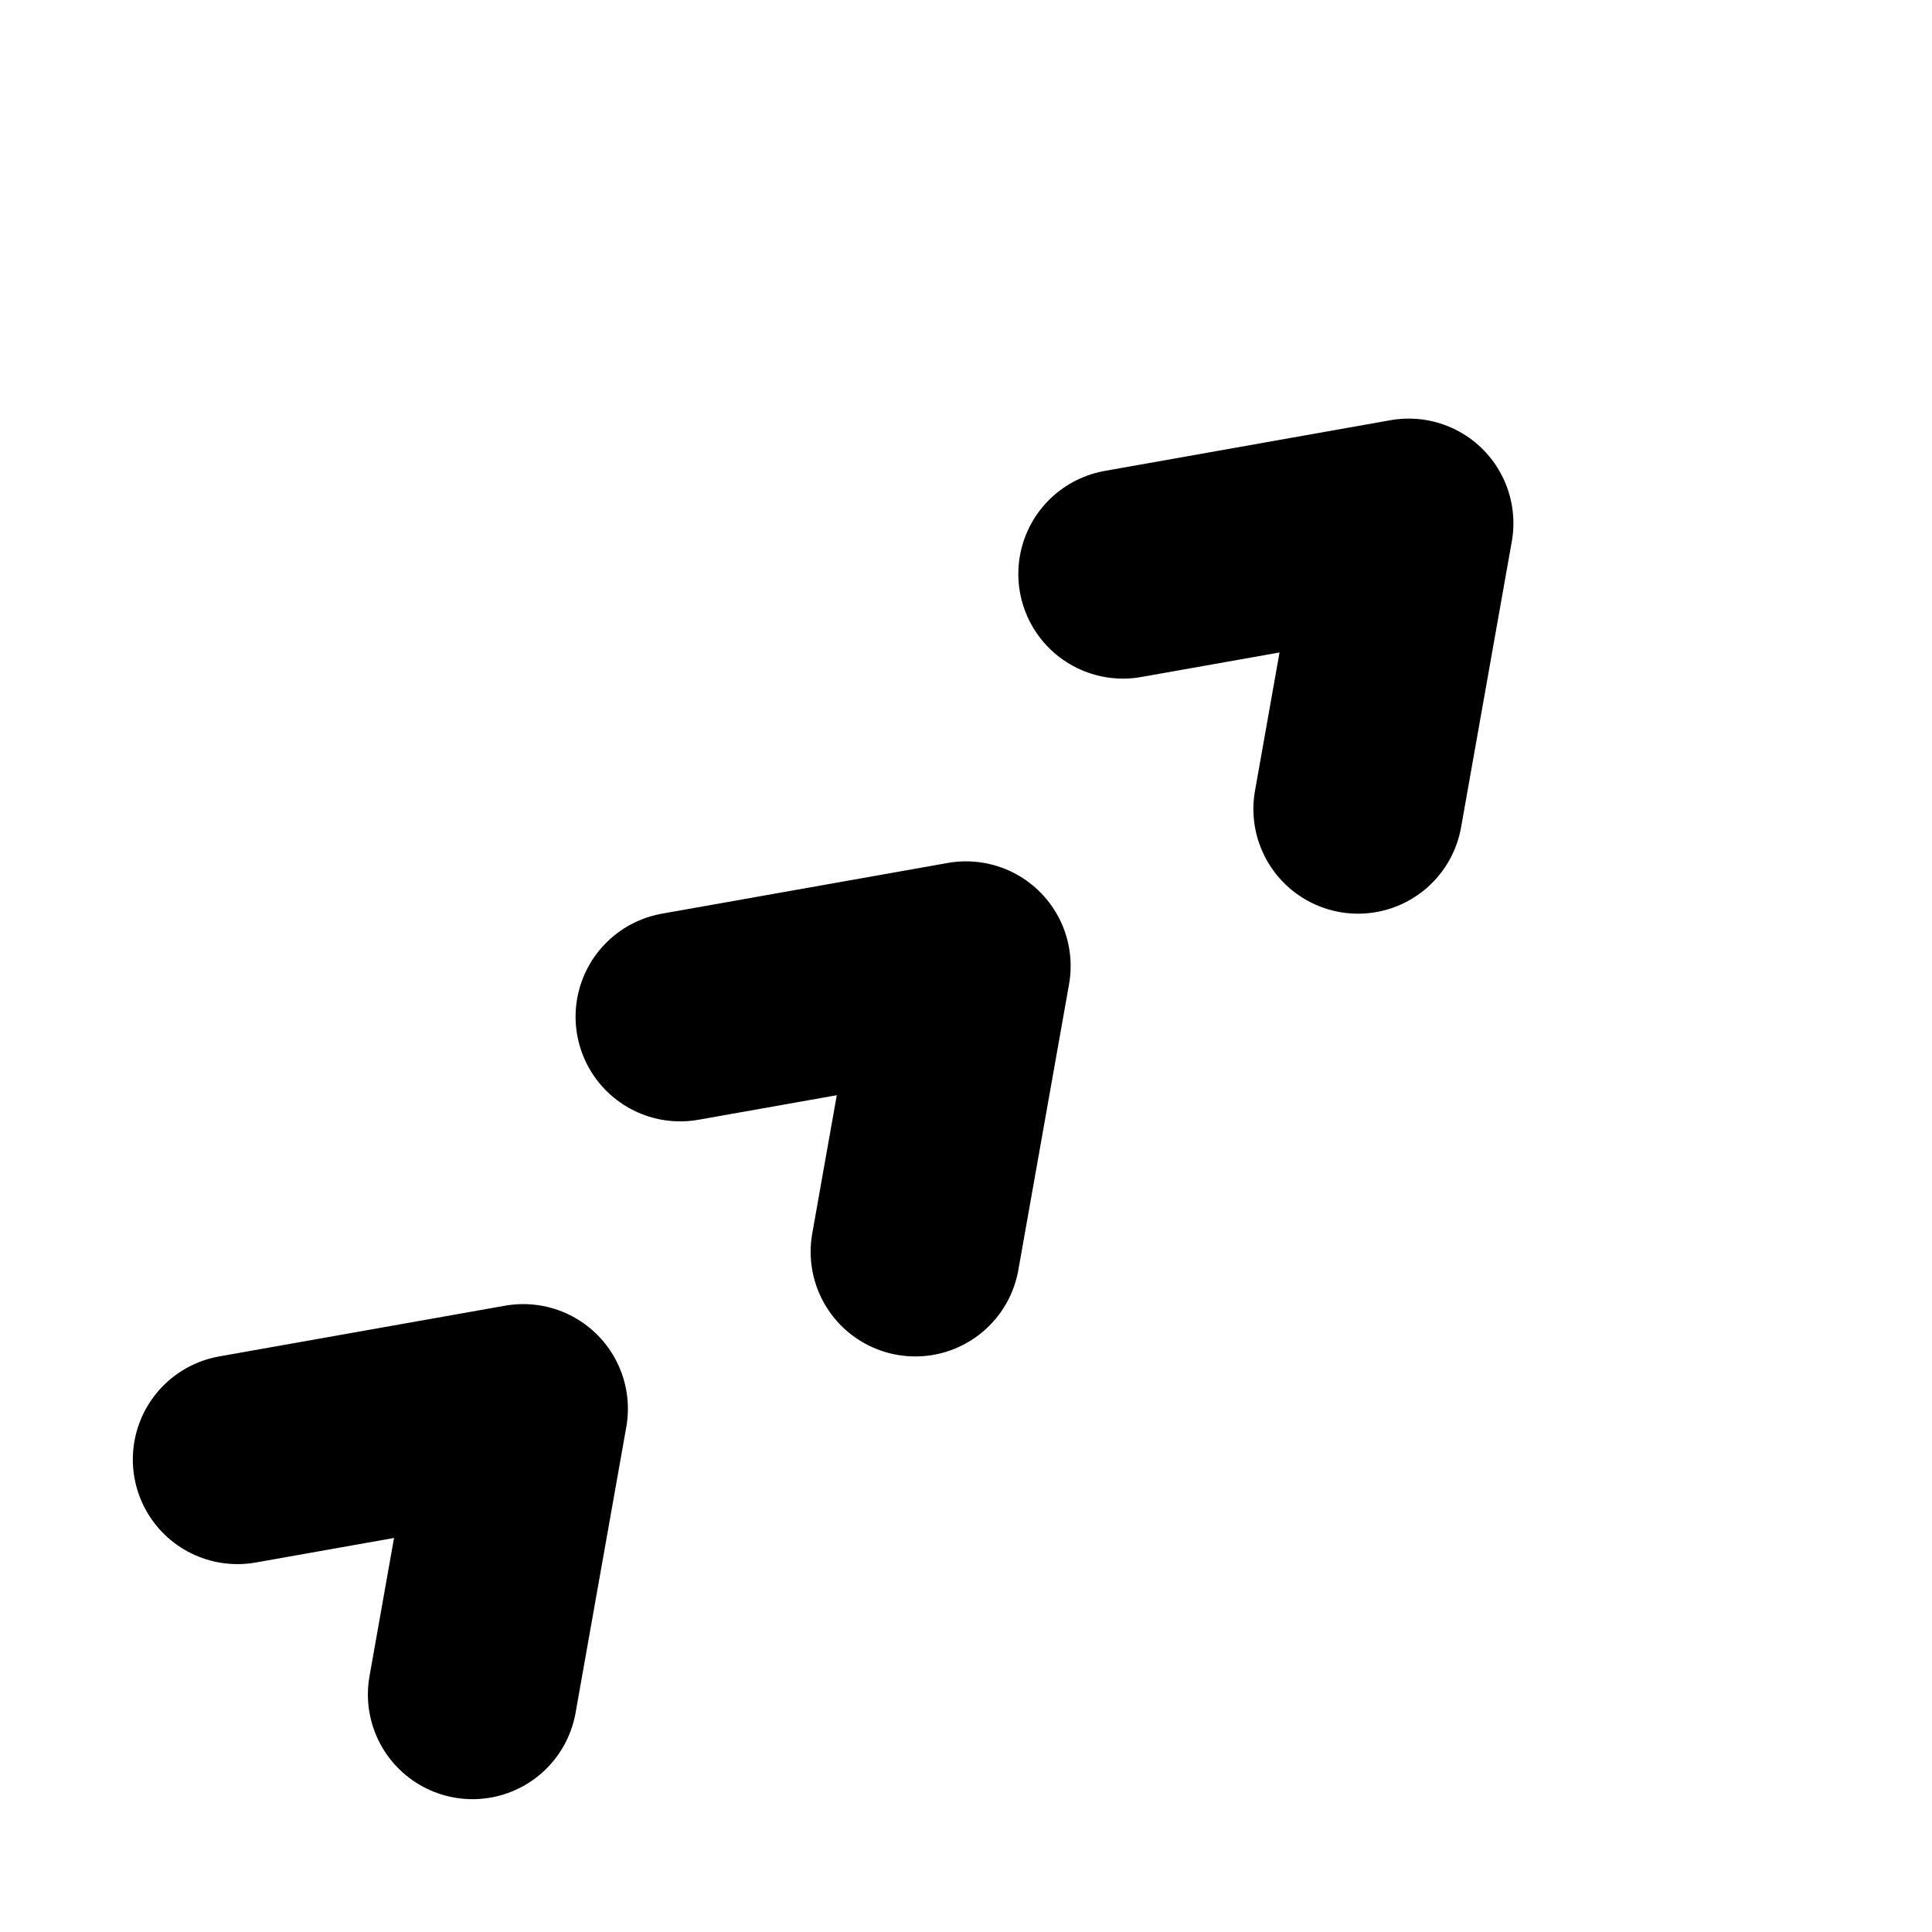
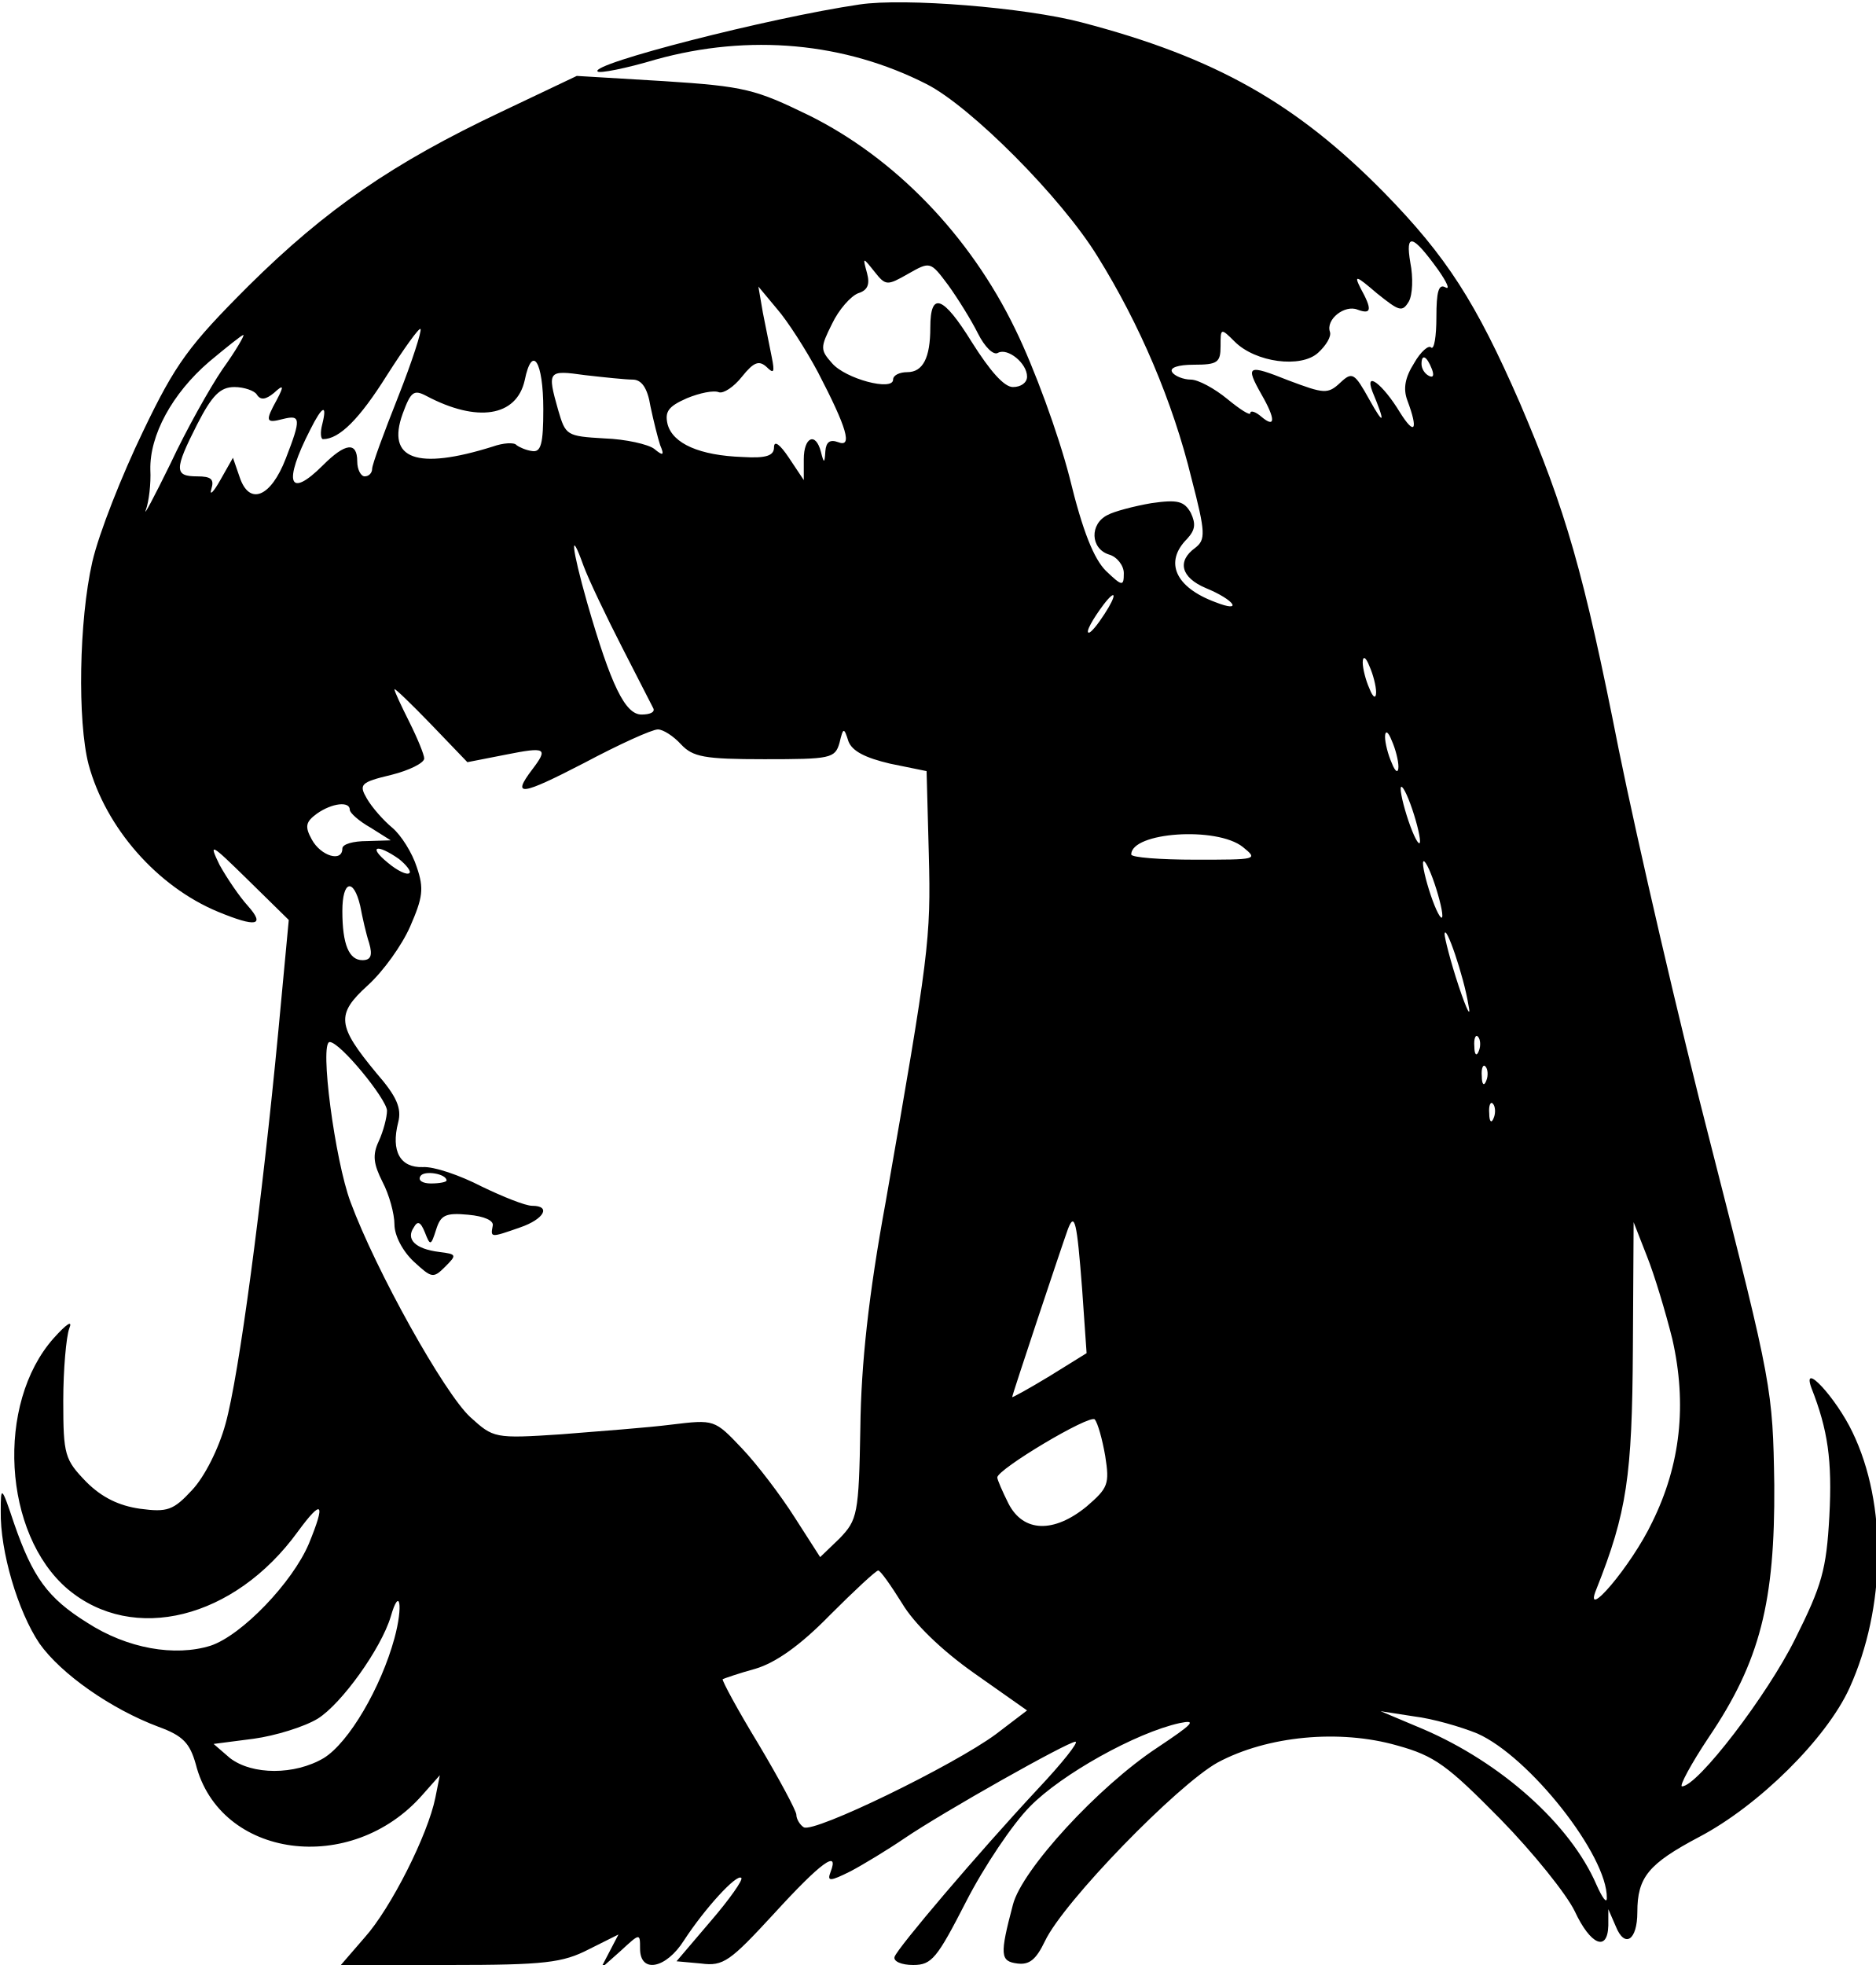
- <svg xmlns="http://www.w3.org/2000/svg" viewBox="0 0 24 24">
-   <path d="M5.87 21.05 L6.50 17.50 L2.95 18.13 M11.37 15.55 L12.00 12.00 L8.45 12.63 M16.87 10.05 L17.50 6.50 L13.95 7.13" fill="none" stroke="#000000" stroke-width="2.6" stroke-linecap="round" stroke-linejoin="round" />
+ <svg xmlns="http://www.w3.org/2000/svg" viewBox="4 4 252 264">
+   <g transform="translate(0,271) scale(0.1,-0.1)" fill="#000000" stroke="none">
+     <path d="M1195 2664 c-122 -18 -363 -80 -352 -90 2 -3 38 4 78 16 126 35 254 23 364 -33 59 -30 181 -152 230 -232 56 -90 101 -195 126 -298 19 -73 19 -82 5 -93 -25 -18 -19 -40 14 -54 39 -16 51 -34 13 -19 -54 20 -69 54 -38 85 11 12 12 20 5 35 -9 16 -18 18 -53 13 -23 -4 -50 -11 -59 -16 -24 -12 -23 -45 2 -53 11 -3 20 -15 20 -25 0 -18 -2 -18 -24 3 -16 16 -31 52 -49 126 -15 58 -47 146 -73 199 -61 126 -162 230 -277 287 -72 35 -86 39 -195 46 l-117 7 -101 -48 c-146 -69 -236 -131 -340 -234 -80 -80 -98 -104 -142 -196 -28 -58 -59 -136 -68 -175 -18 -79 -20 -214 -5 -272 23 -85 92 -164 174 -198 51 -21 64 -19 40 8 -11 12 -28 37 -38 55 -15 31 -12 29 38 -20 l55 -54 -14 -149 c-22 -231 -53 -464 -71 -528 -9 -33 -28 -71 -45 -89 -25 -27 -33 -30 -70 -25 -28 4 -51 15 -72 36 -29 30 -31 36 -31 109 0 42 4 86 8 97 5 12 -3 7 -21 -13 -78 -88 -68 -263 19 -337 88 -74 224 -40 309 77 33 45 38 40 15 -16 -22 -52 -90 -123 -132 -137 -48 -15 -112 -4 -166 31 -53 33 -73 61 -98 133 -17 51 -18 51 -18 17 -1 -54 23 -135 52 -178 29 -41 96 -88 160 -112 33 -12 42 -22 50 -50 32 -127 209 -151 305 -41 l23 26 -6 -30 c-10 -50 -60 -149 -95 -188 l-32 -37 146 0 c128 0 152 3 187 21 l40 20 -12 -23 -12 -23 27 24 c26 24 26 24 26 3 0 -34 35 -27 59 11 28 43 71 90 77 84 3 -2 -16 -29 -41 -58 l-46 -54 33 -3 c30 -4 39 3 98 67 63 69 88 87 76 56 -5 -13 -1 -13 27 1 17 9 50 29 72 44 53 36 220 130 230 130 5 0 -18 -29 -51 -64 -81 -87 -188 -213 -192 -225 -2 -6 9 -11 25 -11 25 0 32 9 71 85 24 47 63 105 86 128 42 43 142 99 201 112 24 5 18 -1 -30 -33 -79 -52 -182 -164 -194 -211 -18 -68 -17 -76 6 -79 16 -2 25 5 37 30 25 53 178 210 232 240 67 36 164 45 241 23 51 -14 68 -27 139 -99 44 -45 89 -101 100 -124 21 -45 44 -55 45 -19 l0 22 10 -23 c12 -30 29 -19 29 19 0 47 15 65 83 101 80 42 171 132 202 200 49 108 51 247 4 344 -22 46 -69 97 -55 59 22 -56 28 -97 24 -172 -4 -72 -10 -93 -46 -165 -37 -75 -131 -198 -152 -198 -4 0 12 30 36 66 69 102 89 182 88 339 -2 128 -3 135 -83 448 -45 174 -101 417 -126 540 -47 238 -71 321 -133 466 -59 135 -98 196 -182 282 -118 120 -227 182 -407 229 -76 20 -238 33 -298 24z m777 -356 c12 -17 17 -28 10 -24 -9 5 -12 -6 -12 -40 0 -26 -3 -44 -7 -41 -3 4 -14 -5 -23 -21 -12 -19 -15 -34 -9 -50 15 -40 10 -48 -10 -16 -23 38 -48 57 -37 28 18 -43 16 -47 -4 -11 -20 36 -23 38 -39 23 -17 -16 -22 -15 -70 3 -55 22 -58 20 -36 -19 19 -33 19 -46 0 -30 -8 7 -15 9 -15 5 0 -4 -14 5 -31 19 -17 14 -39 26 -49 26 -10 0 -22 5 -25 10 -4 6 8 10 29 10 32 0 36 3 36 25 0 24 0 25 19 6 28 -28 89 -36 112 -15 11 10 18 22 16 28 -6 17 20 37 37 30 19 -7 20 0 4 29 -9 18 -6 17 22 -7 30 -24 34 -26 43 -11 5 9 6 32 2 52 -7 41 3 38 37 -9z m-712 -6 c30 17 30 17 54 -15 13 -18 31 -47 40 -65 9 -18 21 -30 27 -26 13 7 39 -14 39 -32 0 -8 -8 -14 -19 -14 -12 0 -31 22 -55 60 -39 63 -56 69 -56 20 0 -41 -10 -60 -31 -60 -10 0 -19 -4 -19 -10 0 -16 -64 1 -82 22 -16 18 -16 21 0 53 9 19 25 37 35 41 13 4 16 12 12 27 -6 22 -6 22 10 2 15 -19 17 -19 45 -3z m-121 -132 c39 -75 47 -102 27 -94 -11 4 -16 0 -17 -12 -1 -17 -2 -17 -6 -1 -7 27 -23 20 -23 -10 l0 -28 -20 30 c-12 18 -20 24 -20 14 0 -11 -10 -15 -42 -13 -58 2 -94 18 -101 44 -4 17 1 24 26 35 17 7 36 11 43 8 6 -2 20 7 31 21 16 20 23 22 33 13 10 -10 11 -7 7 13 -3 14 -8 41 -12 60 l-6 35 25 -30 c14 -16 39 -55 55 -85z m-564 -33 c-19 -48 -35 -91 -35 -97 0 -5 -4 -10 -10 -10 -5 0 -10 9 -10 20 0 27 -16 25 -46 -5 -46 -46 -54 -24 -17 48 16 32 23 35 16 7 -3 -11 -2 -20 1 -20 22 0 49 27 86 86 23 36 43 64 45 62 2 -2 -11 -43 -30 -91z m-236 37 c-17 -25 -49 -82 -70 -127 -22 -45 -37 -73 -33 -62 4 11 7 35 6 54 -1 46 29 102 79 145 24 20 44 36 46 36 2 0 -10 -21 -28 -46z m431 -54 c0 -46 -3 -58 -15 -56 -8 1 -17 5 -21 8 -3 4 -18 3 -32 -2 -102 -32 -143 -17 -121 44 11 30 15 33 32 24 68 -36 121 -28 132 21 10 49 25 26 25 -39z m1194 54 c3 -8 2 -12 -4 -9 -6 3 -10 10 -10 16 0 14 7 11 14 -7z m-1074 -14 c12 0 20 -11 24 -36 4 -19 10 -43 13 -52 6 -14 4 -15 -8 -5 -8 6 -38 13 -67 14 -51 3 -52 4 -62 38 -15 53 -14 54 36 47 26 -3 55 -6 64 -6z m-505 -20 c5 -8 12 -7 23 2 13 12 14 10 4 -9 -16 -29 -15 -32 8 -26 24 6 25 1 4 -53 -20 -52 -49 -64 -62 -25 l-9 26 -17 -30 c-9 -16 -15 -22 -12 -12 4 13 0 17 -19 17 -31 0 -31 9 0 70 20 39 31 50 50 50 13 0 27 -5 30 -10z m491 -340 c21 -41 40 -78 42 -82 2 -5 -5 -8 -16 -8 -22 0 -41 39 -73 150 -21 74 -24 103 -5 50 7 -19 31 -69 52 -110z m648 45 c-9 -14 -18 -25 -21 -25 -5 0 5 18 20 38 17 22 18 13 1 -13z m365 -105 c0 -9 -4 -8 -9 5 -5 11 -9 27 -9 35 0 9 4 8 9 -5 5 -11 9 -27 9 -35z m-1170 -84 c55 11 58 9 36 -20 -28 -37 -15 -35 70 9 47 25 91 45 99 45 7 0 21 -9 31 -20 16 -17 31 -20 112 -20 89 0 95 1 101 22 5 21 6 21 12 2 5 -13 22 -22 56 -30 l49 -10 3 -112 c3 -114 0 -135 -58 -467 -23 -125 -33 -218 -34 -303 -2 -117 -4 -124 -28 -149 l-26 -25 -34 53 c-19 30 -51 72 -71 93 -37 39 -37 39 -95 32 -31 -4 -98 -9 -148 -13 -90 -6 -91 -5 -122 23 -35 32 -127 197 -161 289 -21 56 -42 215 -28 215 14 0 76 -76 77 -92 0 -9 -5 -28 -11 -41 -9 -19 -7 -31 5 -55 9 -17 16 -43 16 -57 0 -15 11 -36 26 -50 24 -22 26 -23 42 -7 16 16 16 17 -8 20 -32 4 -45 17 -34 33 5 9 9 8 15 -7 7 -18 8 -18 15 4 6 19 12 23 43 20 22 -2 35 -8 33 -15 -3 -16 -3 -16 37 -2 32 11 42 29 16 29 -9 0 -39 12 -68 26 -29 15 -64 27 -79 26 -30 -1 -43 21 -33 60 5 19 -2 35 -29 66 -53 64 -55 79 -12 118 21 19 46 54 57 79 17 39 19 51 9 80 -6 19 -21 43 -33 53 -12 10 -27 27 -34 39 -11 19 -9 22 33 32 24 6 44 16 44 22 0 5 -9 27 -20 49 -11 22 -20 41 -20 44 0 2 22 -19 49 -47 l49 -51 51 10z m1200 -16 c0 -9 -4 -8 -9 5 -5 11 -9 27 -9 35 0 9 4 8 9 -5 5 -11 9 -27 9 -35z m29 -100 c0 -8 -6 1 -13 20 -7 19 -13 42 -13 50 0 8 6 -1 13 -20 7 -19 13 -42 13 -50z m-1438 42 c0 -4 12 -15 28 -24 l27 -17 -32 -1 c-18 0 -33 -4 -33 -10 0 -19 -29 -10 -41 12 -10 18 -8 24 7 35 20 14 44 17 44 5z m1200 -50 c21 -17 19 -17 -64 -17 -47 0 -86 3 -86 7 0 30 115 38 150 10z m-1134 -16 c10 -8 17 -17 14 -19 -3 -3 -16 3 -29 14 -27 22 -15 26 15 5z m1402 -76 c0 -8 -6 1 -13 20 -7 19 -13 42 -13 50 0 8 6 -1 13 -20 7 -19 13 -42 13 -50z m-1454 13 c3 -16 8 -38 12 -50 5 -17 2 -23 -9 -23 -18 0 -27 21 -27 66 0 41 15 45 24 7z m1489 -133 c4 -19 -2 -8 -13 25 -11 33 -19 65 -19 70 1 16 26 -57 32 -95z m14 -62 c-3 -8 -6 -5 -6 6 -1 11 2 17 5 13 3 -3 4 -12 1 -19z m10 -40 c-3 -8 -6 -5 -6 6 -1 11 2 17 5 13 3 -3 4 -12 1 -19z m10 -50 c-3 -8 -6 -5 -6 6 -1 11 2 17 5 13 3 -3 4 -12 1 -19z m-1407 -84 c0 -2 -9 -4 -21 -4 -11 0 -18 4 -14 10 5 8 35 3 35 -6z m854 -146 l6 -86 -50 -31 c-28 -17 -50 -29 -50 -28 0 3 66 201 75 226 9 23 12 10 19 -81z m793 -67 c20 -88 11 -169 -27 -246 -28 -59 -94 -136 -75 -90 41 103 48 152 49 322 l1 171 18 -46 c10 -25 25 -75 34 -111z m-762 -157 c6 -38 4 -43 -25 -68 -44 -36 -85 -35 -105 4 -8 16 -15 32 -15 35 0 11 124 85 131 78 4 -5 10 -26 14 -49z m-273 -198 c16 -27 53 -63 97 -94 l71 -50 -42 -32 c-57 -42 -244 -133 -258 -125 -5 3 -10 11 -10 17 0 5 -23 48 -51 95 -28 46 -49 85 -48 87 2 1 22 8 44 14 27 8 60 31 100 72 33 33 62 60 65 60 3 0 17 -20 32 -44z m-682 -47 c-18 -66 -61 -140 -95 -161 -39 -23 -96 -23 -126 0 l-22 19 54 7 c29 4 68 16 86 27 32 20 85 94 98 137 12 42 17 15 5 -29z m1455 -128 c70 -31 175 -164 174 -221 0 -8 -6 0 -14 18 -35 81 -128 164 -233 209 l-57 24 45 -7 c25 -3 63 -14 85 -23z" />
+   </g>
</svg>
